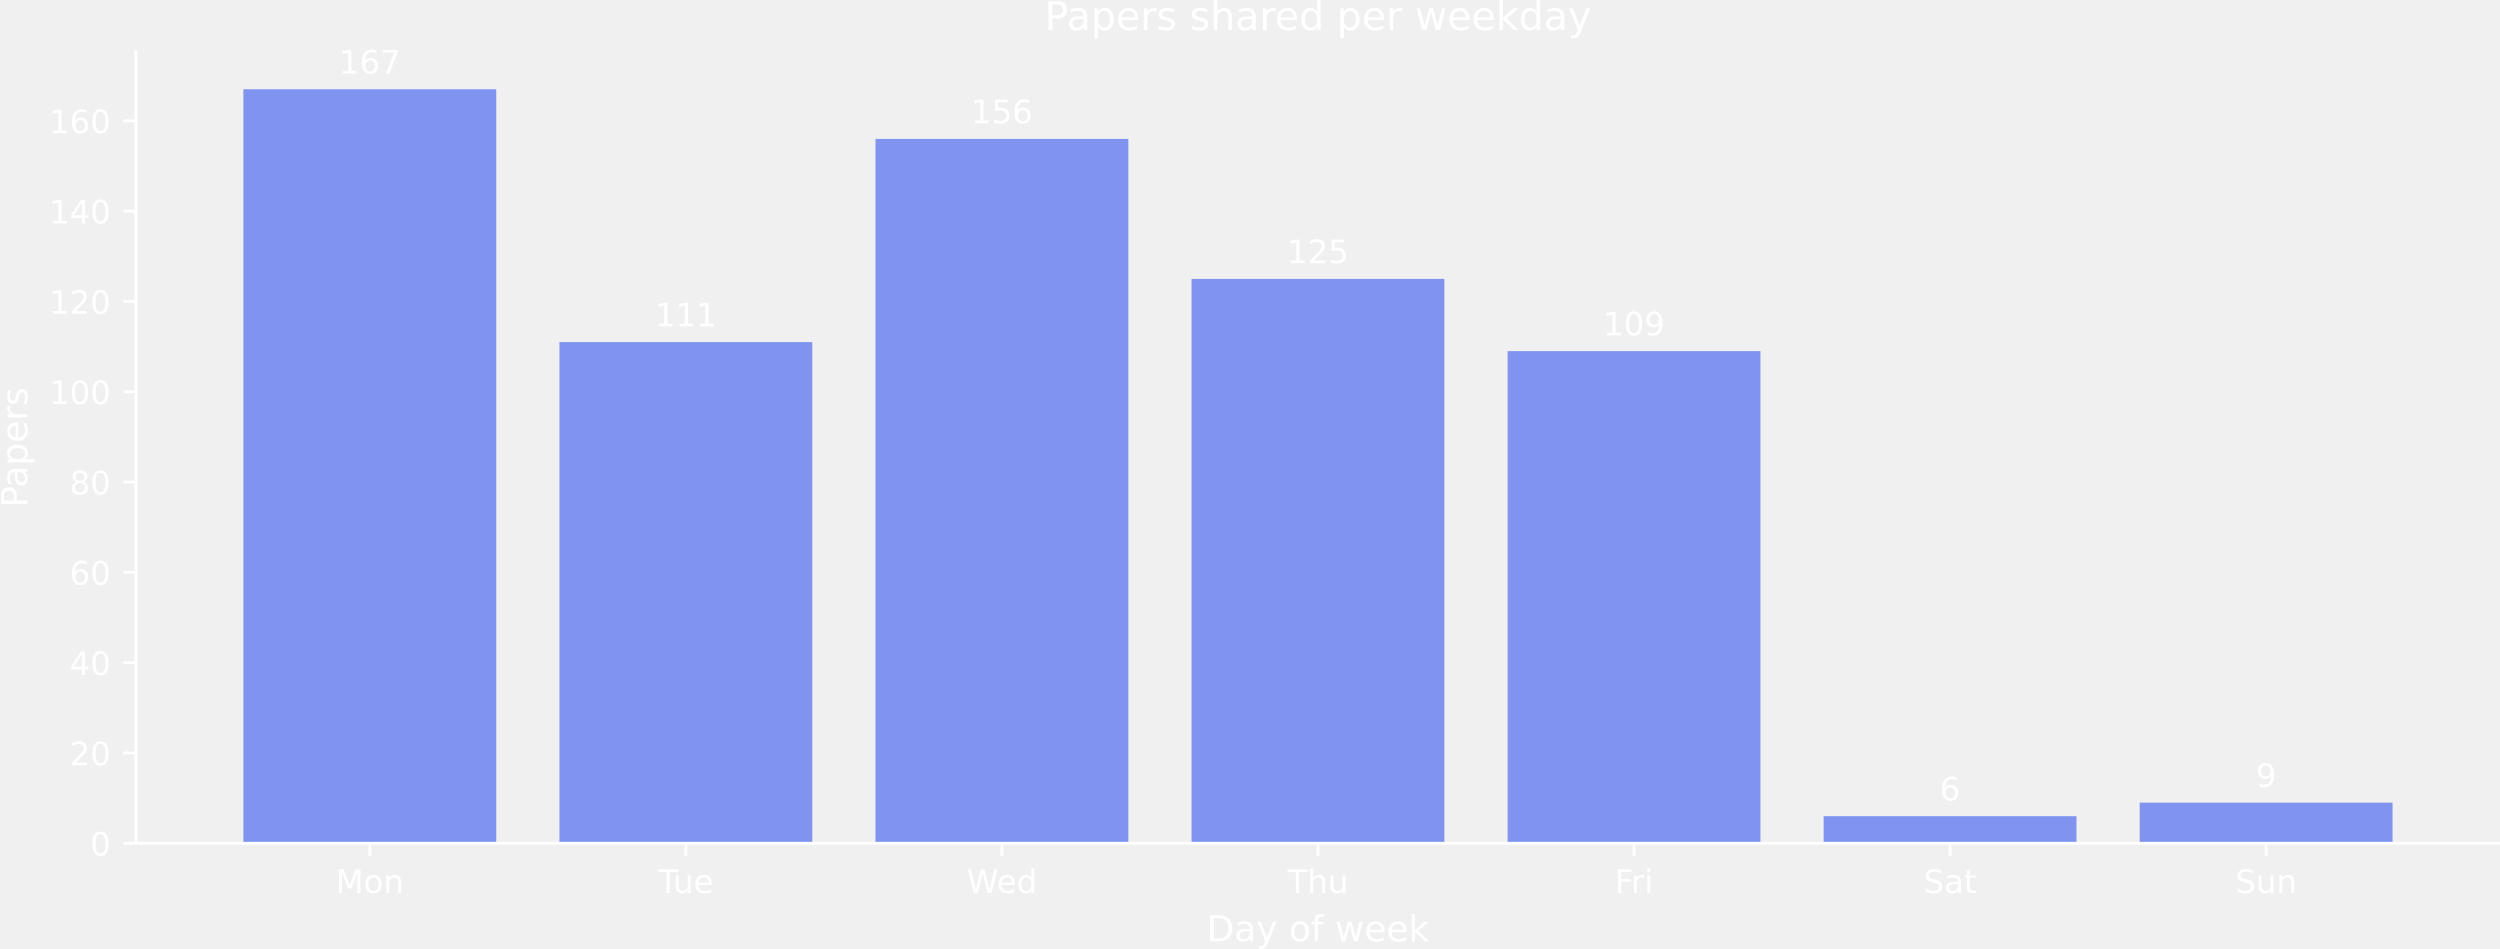
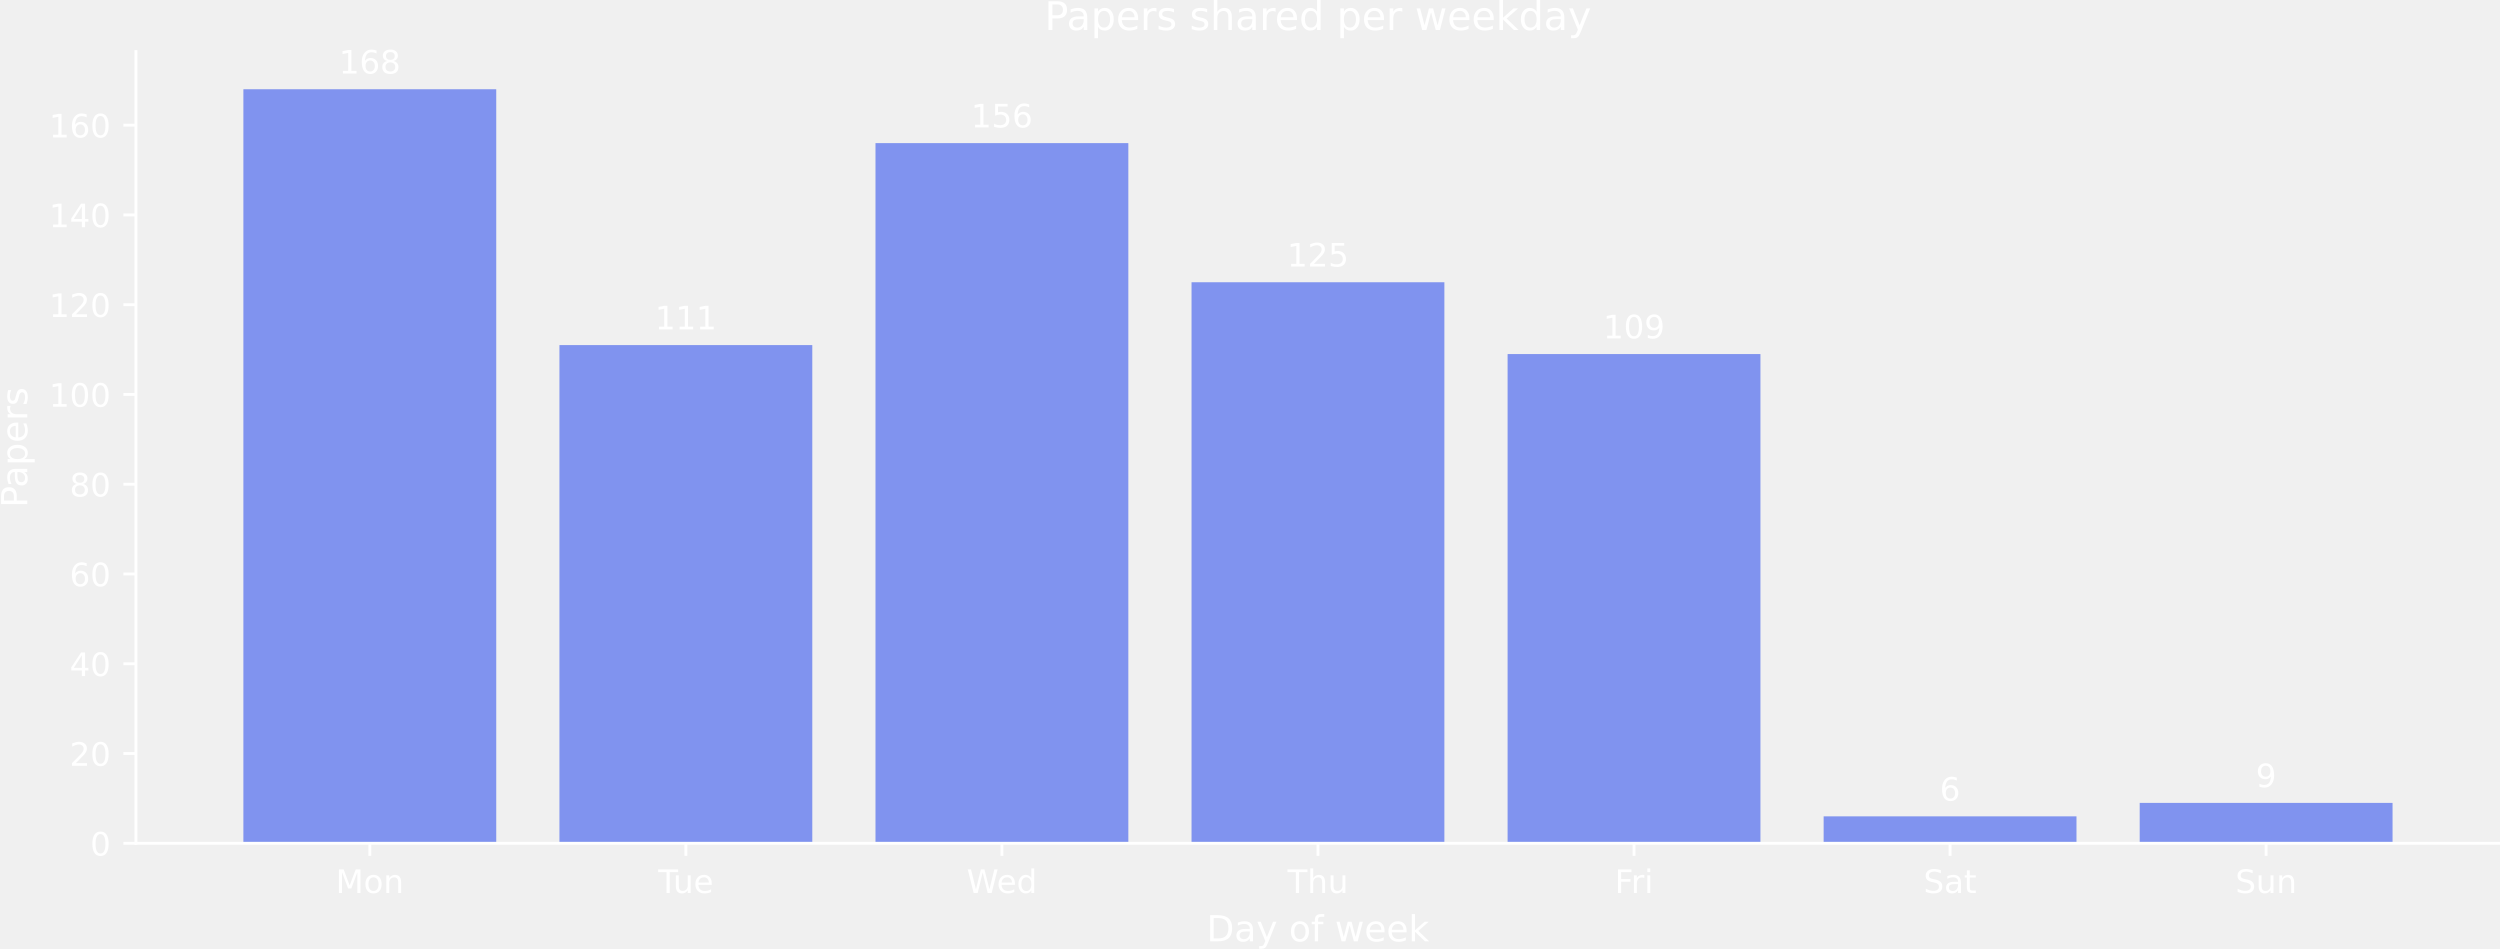
<svg xmlns="http://www.w3.org/2000/svg" xmlns:xlink="http://www.w3.org/1999/xlink" width="696.24pt" height="264.24pt" viewBox="0 0 696.24 264.24" version="1.1">
  <defs>
    <style type="text/css">*{stroke-linejoin: round; stroke-linecap: butt}</style>
  </defs>
  <g id="figure_1">
    <g id="patch_1">
      <path d="M 0 264.24  L 696.24 264.24  L 696.24 0  L 0 0  L 0 264.24  z " style="fill: none" />
    </g>
    <g id="axes_1">
      <g id="patch_2">
        <path d="M 37.857 234.852  L 696.24 234.852  L 696.24 14.358  L 37.857 14.358  L 37.857 234.852  z " style="fill: none" />
      </g>
      <g id="patch_3">
-         <path d="M 67.783 234.852  L 138.199 234.852  L 138.199 24.858  L 67.783 24.858  z " clip-path="url(#pa7eef4d8a8)" style="fill: #4361ee; opacity: 0.65" />
+         <path d="M 67.783 234.852  L 138.199 234.852  L 138.199 24.858  L 67.783 24.858  z " clip-path="url(#p1cb5158511)" style="fill: #4361ee; opacity: 0.65" />
      </g>
      <g id="patch_4">
-         <path d="M 155.803 234.852  L 226.218 234.852  L 226.218 95.275  L 155.803 95.275  z " clip-path="url(#pa7eef4d8a8)" style="fill: #4361ee; opacity: 0.65" />
+         <path d="M 155.803 234.852  L 226.218 234.852  L 226.218 96.106  L 155.803 96.106  z " clip-path="url(#p1cb5158511)" style="fill: #4361ee; opacity: 0.65" />
      </g>
      <g id="patch_5">
-         <path d="M 243.822 234.852  L 314.237 234.852  L 314.237 38.69  L 243.822 38.69  z " clip-path="url(#pa7eef4d8a8)" style="fill: #4361ee; opacity: 0.65" />
+         <path d="M 243.822 234.852  L 314.237 234.852  L 314.237 39.858  L 243.822 39.858  z " clip-path="url(#p1cb5158511)" style="fill: #4361ee; opacity: 0.65" />
      </g>
      <g id="patch_6">
-         <path d="M 331.841 234.852  L 402.256 234.852  L 402.256 77.671  L 331.841 77.671  z " clip-path="url(#pa7eef4d8a8)" style="fill: #4361ee; opacity: 0.65" />
+         <path d="M 331.841 234.852  L 402.256 234.852  L 402.256 78.606  L 331.841 78.606  z " clip-path="url(#p1cb5158511)" style="fill: #4361ee; opacity: 0.65" />
      </g>
      <g id="patch_7">
-         <path d="M 419.86 234.852  L 490.275 234.852  L 490.275 97.79  L 419.86 97.79  z " clip-path="url(#pa7eef4d8a8)" style="fill: #4361ee; opacity: 0.65" />
+         <path d="M 419.86 234.852  L 490.275 234.852  L 490.275 98.606  L 419.86 98.606  z " clip-path="url(#p1cb5158511)" style="fill: #4361ee; opacity: 0.65" />
      </g>
      <g id="patch_8">
-         <path d="M 507.879 234.852  L 578.294 234.852  L 578.294 227.307  L 507.879 227.307  z " clip-path="url(#pa7eef4d8a8)" style="fill: #4361ee; opacity: 0.65" />
+         <path d="M 507.879 234.852  L 578.294 234.852  L 578.294 227.352  L 507.879 227.352  z " clip-path="url(#p1cb5158511)" style="fill: #4361ee; opacity: 0.65" />
      </g>
      <g id="patch_9">
-         <path d="M 595.898 234.852  L 666.313 234.852  L 666.313 223.535  L 595.898 223.535  z " clip-path="url(#pa7eef4d8a8)" style="fill: #4361ee; opacity: 0.65" />
+         <path d="M 595.898 234.852  L 666.313 234.852  L 666.313 223.602  L 595.898 223.602  z " clip-path="url(#p1cb5158511)" style="fill: #4361ee; opacity: 0.65" />
      </g>
      <g id="matplotlib.axis_1">
        <g id="xtick_1">
          <g id="line2d_1">
            <defs>
-               <path id="mfcc7c240a4" d="M 0 0  L 0 3.5  " style="stroke: #ffffff; stroke-width: 0.8" />
+               <path id="m94c79d2825" d="M 0 0  L 0 3.5  " style="stroke: #ffffff; stroke-width: 0.8" />
            </defs>
            <g>
-               <use xlink:href="#mfcc7c240a4" x="102.991" y="234.852" style="fill: #ffffff; stroke: #ffffff; stroke-width: 0.8" />
+               <use xlink:href="#m94c79d2825" x="102.991" y="234.852" style="fill: #ffffff; stroke: #ffffff; stroke-width: 0.8" />
            </g>
          </g>
          <g id="text_1">
            <text style="font-size: 9px; font-family: 'DejaVu Sans', 'Liberation Sans', 'Noto Sans', 'FreeSans', sans-serif; text-anchor: middle; fill: #ffffff" x="102.991" y="248.69" transform="rotate(-0 102.991 248.6902)">Mon</text>
          </g>
        </g>
        <g id="xtick_2">
          <g id="line2d_2">
            <g>
-               <use xlink:href="#mfcc7c240a4" x="191.01" y="234.852" style="fill: #ffffff; stroke: #ffffff; stroke-width: 0.8" />
+               <use xlink:href="#m94c79d2825" x="191.01" y="234.852" style="fill: #ffffff; stroke: #ffffff; stroke-width: 0.8" />
            </g>
          </g>
          <g id="text_2">
            <text style="font-size: 9px; font-family: 'DejaVu Sans', 'Liberation Sans', 'Noto Sans', 'FreeSans', sans-serif; text-anchor: middle; fill: #ffffff" x="191.01" y="248.69" transform="rotate(-0 191.0102 248.6902)">Tue</text>
          </g>
        </g>
        <g id="xtick_3">
          <g id="line2d_3">
            <g>
-               <use xlink:href="#mfcc7c240a4" x="279.029" y="234.852" style="fill: #ffffff; stroke: #ffffff; stroke-width: 0.8" />
+               <use xlink:href="#m94c79d2825" x="279.029" y="234.852" style="fill: #ffffff; stroke: #ffffff; stroke-width: 0.8" />
            </g>
          </g>
          <g id="text_3">
            <text style="font-size: 9px; font-family: 'DejaVu Sans', 'Liberation Sans', 'Noto Sans', 'FreeSans', sans-serif; text-anchor: middle; fill: #ffffff" x="279.029" y="248.69" transform="rotate(-0 279.0293 248.6902)">Wed</text>
          </g>
        </g>
        <g id="xtick_4">
          <g id="line2d_4">
            <g>
-               <use xlink:href="#mfcc7c240a4" x="367.048" y="234.852" style="fill: #ffffff; stroke: #ffffff; stroke-width: 0.8" />
+               <use xlink:href="#m94c79d2825" x="367.048" y="234.852" style="fill: #ffffff; stroke: #ffffff; stroke-width: 0.8" />
            </g>
          </g>
          <g id="text_4">
            <text style="font-size: 9px; font-family: 'DejaVu Sans', 'Liberation Sans', 'Noto Sans', 'FreeSans', sans-serif; text-anchor: middle; fill: #ffffff" x="367.048" y="248.69" transform="rotate(-0 367.0484 248.6902)">Thu</text>
          </g>
        </g>
        <g id="xtick_5">
          <g id="line2d_5">
            <g>
-               <use xlink:href="#mfcc7c240a4" x="455.068" y="234.852" style="fill: #ffffff; stroke: #ffffff; stroke-width: 0.8" />
+               <use xlink:href="#m94c79d2825" x="455.068" y="234.852" style="fill: #ffffff; stroke: #ffffff; stroke-width: 0.8" />
            </g>
          </g>
          <g id="text_5">
            <text style="font-size: 9px; font-family: 'DejaVu Sans', 'Liberation Sans', 'Noto Sans', 'FreeSans', sans-serif; text-anchor: middle; fill: #ffffff" x="455.068" y="248.69" transform="rotate(-0 455.0676 248.6902)">Fri</text>
          </g>
        </g>
        <g id="xtick_6">
          <g id="line2d_6">
            <g>
-               <use xlink:href="#mfcc7c240a4" x="543.087" y="234.852" style="fill: #ffffff; stroke: #ffffff; stroke-width: 0.8" />
+               <use xlink:href="#m94c79d2825" x="543.087" y="234.852" style="fill: #ffffff; stroke: #ffffff; stroke-width: 0.8" />
            </g>
          </g>
          <g id="text_6">
            <text style="font-size: 9px; font-family: 'DejaVu Sans', 'Liberation Sans', 'Noto Sans', 'FreeSans', sans-serif; text-anchor: middle; fill: #ffffff" x="543.087" y="248.69" transform="rotate(-0 543.0867 248.6902)">Sat</text>
          </g>
        </g>
        <g id="xtick_7">
          <g id="line2d_7">
            <g>
-               <use xlink:href="#mfcc7c240a4" x="631.106" y="234.852" style="fill: #ffffff; stroke: #ffffff; stroke-width: 0.8" />
+               <use xlink:href="#m94c79d2825" x="631.106" y="234.852" style="fill: #ffffff; stroke: #ffffff; stroke-width: 0.8" />
            </g>
          </g>
          <g id="text_7">
            <text style="font-size: 9px; font-family: 'DejaVu Sans', 'Liberation Sans', 'Noto Sans', 'FreeSans', sans-serif; text-anchor: middle; fill: #ffffff" x="631.106" y="248.69" transform="rotate(-0 631.1058 248.6902)">Sun</text>
          </g>
        </g>
        <g id="text_8">
          <text style="font-size: 10px; font-family: 'DejaVu Sans', 'Liberation Sans', 'Noto Sans', 'FreeSans', sans-serif; text-anchor: middle; fill: #ffffff" x="367.048" y="262.16" transform="rotate(-0 367.0484 262.1603)">Day of week</text>
        </g>
      </g>
      <g id="matplotlib.axis_2">
        <g id="ytick_1">
          <g id="line2d_8">
            <defs>
-               <path id="m0543f12bef" d="M 0 0  L -3.5 0  " style="stroke: #ffffff; stroke-width: 0.8" />
+               <path id="m374f35ab3b" d="M 0 0  L -3.5 0  " style="stroke: #ffffff; stroke-width: 0.8" />
            </defs>
            <g>
-               <use xlink:href="#m0543f12bef" x="37.857" y="234.852" style="fill: #ffffff; stroke: #ffffff; stroke-width: 0.8" />
+               <use xlink:href="#m374f35ab3b" x="37.857" y="234.852" style="fill: #ffffff; stroke: #ffffff; stroke-width: 0.8" />
            </g>
          </g>
          <g id="text_9">
            <text style="font-size: 9px; font-family: 'DejaVu Sans', 'Liberation Sans', 'Noto Sans', 'FreeSans', sans-serif; text-anchor: end; fill: #ffffff" x="30.857" y="238.271" transform="rotate(-0 30.85687 238.2709)">0</text>
          </g>
        </g>
        <g id="ytick_2">
          <g id="line2d_9">
            <g>
-               <use xlink:href="#m0543f12bef" x="37.857" y="209.703" style="fill: #ffffff; stroke: #ffffff; stroke-width: 0.8" />
+               <use xlink:href="#m374f35ab3b" x="37.857" y="209.852" style="fill: #ffffff; stroke: #ffffff; stroke-width: 0.8" />
            </g>
          </g>
          <g id="text_10">
-             <text style="font-size: 9px; font-family: 'DejaVu Sans', 'Liberation Sans', 'Noto Sans', 'FreeSans', sans-serif; text-anchor: end; fill: #ffffff" x="30.857" y="213.122" transform="rotate(-0 30.85687 213.1219)">20</text>
+             <text style="font-size: 9px; font-family: 'DejaVu Sans', 'Liberation Sans', 'Noto Sans', 'FreeSans', sans-serif; text-anchor: end; fill: #ffffff" x="30.857" y="213.272" transform="rotate(-0 30.85687 213.2716)">20</text>
          </g>
        </g>
        <g id="ytick_3">
          <g id="line2d_10">
            <g>
-               <use xlink:href="#m0543f12bef" x="37.857" y="184.554" style="fill: #ffffff; stroke: #ffffff; stroke-width: 0.8" />
+               <use xlink:href="#m374f35ab3b" x="37.857" y="184.853" style="fill: #ffffff; stroke: #ffffff; stroke-width: 0.8" />
            </g>
          </g>
          <g id="text_11">
-             <text style="font-size: 9px; font-family: 'DejaVu Sans', 'Liberation Sans', 'Noto Sans', 'FreeSans', sans-serif; text-anchor: end; fill: #ffffff" x="30.857" y="187.973" transform="rotate(-0 30.85687 187.973)">40</text>
+             <text style="font-size: 9px; font-family: 'DejaVu Sans', 'Liberation Sans', 'Noto Sans', 'FreeSans', sans-serif; text-anchor: end; fill: #ffffff" x="30.857" y="188.272" transform="rotate(-0 30.85687 188.2724)">40</text>
          </g>
        </g>
        <g id="ytick_4">
          <g id="line2d_11">
            <g>
-               <use xlink:href="#m0543f12bef" x="37.857" y="159.405" style="fill: #ffffff; stroke: #ffffff; stroke-width: 0.8" />
+               <use xlink:href="#m374f35ab3b" x="37.857" y="159.854" style="fill: #ffffff; stroke: #ffffff; stroke-width: 0.8" />
            </g>
          </g>
          <g id="text_12">
-             <text style="font-size: 9px; font-family: 'DejaVu Sans', 'Liberation Sans', 'Noto Sans', 'FreeSans', sans-serif; text-anchor: end; fill: #ffffff" x="30.857" y="162.824" transform="rotate(-0 30.85687 162.8241)">60</text>
+             <text style="font-size: 9px; font-family: 'DejaVu Sans', 'Liberation Sans', 'Noto Sans', 'FreeSans', sans-serif; text-anchor: end; fill: #ffffff" x="30.857" y="163.273" transform="rotate(-0 30.85687 163.2731)">60</text>
          </g>
        </g>
        <g id="ytick_5">
          <g id="line2d_12">
            <g>
-               <use xlink:href="#m0543f12bef" x="37.857" y="134.256" style="fill: #ffffff; stroke: #ffffff; stroke-width: 0.8" />
+               <use xlink:href="#m374f35ab3b" x="37.857" y="134.855" style="fill: #ffffff; stroke: #ffffff; stroke-width: 0.8" />
            </g>
          </g>
          <g id="text_13">
-             <text style="font-size: 9px; font-family: 'DejaVu Sans', 'Liberation Sans', 'Noto Sans', 'FreeSans', sans-serif; text-anchor: end; fill: #ffffff" x="30.857" y="137.675" transform="rotate(-0 30.85687 137.6751)">80</text>
+             <text style="font-size: 9px; font-family: 'DejaVu Sans', 'Liberation Sans', 'Noto Sans', 'FreeSans', sans-serif; text-anchor: end; fill: #ffffff" x="30.857" y="138.274" transform="rotate(-0 30.85687 138.2739)">80</text>
          </g>
        </g>
        <g id="ytick_6">
          <g id="line2d_13">
            <g>
-               <use xlink:href="#m0543f12bef" x="37.857" y="109.107" style="fill: #ffffff; stroke: #ffffff; stroke-width: 0.8" />
+               <use xlink:href="#m374f35ab3b" x="37.857" y="109.855" style="fill: #ffffff; stroke: #ffffff; stroke-width: 0.8" />
            </g>
          </g>
          <g id="text_14">
-             <text style="font-size: 9px; font-family: 'DejaVu Sans', 'Liberation Sans', 'Noto Sans', 'FreeSans', sans-serif; text-anchor: end; fill: #ffffff" x="30.857" y="112.526" transform="rotate(-0 30.85687 112.5262)">100</text>
+             <text style="font-size: 9px; font-family: 'DejaVu Sans', 'Liberation Sans', 'Noto Sans', 'FreeSans', sans-serif; text-anchor: end; fill: #ffffff" x="30.857" y="113.275" transform="rotate(-0 30.85687 113.2747)">100</text>
          </g>
        </g>
        <g id="ytick_7">
          <g id="line2d_14">
            <g>
-               <use xlink:href="#m0543f12bef" x="37.857" y="83.958" style="fill: #ffffff; stroke: #ffffff; stroke-width: 0.8" />
+               <use xlink:href="#m374f35ab3b" x="37.857" y="84.856" style="fill: #ffffff; stroke: #ffffff; stroke-width: 0.8" />
            </g>
          </g>
          <g id="text_15">
-             <text style="font-size: 9px; font-family: 'DejaVu Sans', 'Liberation Sans', 'Noto Sans', 'FreeSans', sans-serif; text-anchor: end; fill: #ffffff" x="30.857" y="87.377" transform="rotate(-0 30.85687 87.37725)">120</text>
+             <text style="font-size: 9px; font-family: 'DejaVu Sans', 'Liberation Sans', 'Noto Sans', 'FreeSans', sans-serif; text-anchor: end; fill: #ffffff" x="30.857" y="88.275" transform="rotate(-0 30.85687 88.27543)">120</text>
          </g>
        </g>
        <g id="ytick_8">
          <g id="line2d_15">
            <g>
-               <use xlink:href="#m0543f12bef" x="37.857" y="58.809" style="fill: #ffffff; stroke: #ffffff; stroke-width: 0.8" />
+               <use xlink:href="#m374f35ab3b" x="37.857" y="59.857" style="fill: #ffffff; stroke: #ffffff; stroke-width: 0.8" />
            </g>
          </g>
          <g id="text_16">
-             <text style="font-size: 9px; font-family: 'DejaVu Sans', 'Liberation Sans', 'Noto Sans', 'FreeSans', sans-serif; text-anchor: end; fill: #ffffff" x="30.857" y="62.228" transform="rotate(-0 30.85687 62.22832)">140</text>
+             <text style="font-size: 9px; font-family: 'DejaVu Sans', 'Liberation Sans', 'Noto Sans', 'FreeSans', sans-serif; text-anchor: end; fill: #ffffff" x="30.857" y="63.276" transform="rotate(-0 30.85687 63.27619)">140</text>
          </g>
        </g>
        <g id="ytick_9">
          <g id="line2d_16">
            <g>
-               <use xlink:href="#m0543f12bef" x="37.857" y="33.66" style="fill: #ffffff; stroke: #ffffff; stroke-width: 0.8" />
+               <use xlink:href="#m374f35ab3b" x="37.857" y="34.858" style="fill: #ffffff; stroke: #ffffff; stroke-width: 0.8" />
            </g>
          </g>
          <g id="text_17">
-             <text style="font-size: 9px; font-family: 'DejaVu Sans', 'Liberation Sans', 'Noto Sans', 'FreeSans', sans-serif; text-anchor: end; fill: #ffffff" x="30.857" y="37.079" transform="rotate(-0 30.85687 37.07939)">160</text>
+             <text style="font-size: 9px; font-family: 'DejaVu Sans', 'Liberation Sans', 'Noto Sans', 'FreeSans', sans-serif; text-anchor: end; fill: #ffffff" x="30.857" y="38.277" transform="rotate(-0 30.85687 38.27695)">160</text>
          </g>
        </g>
        <g id="text_18">
          <text style="font-size: 10px; font-family: 'DejaVu Sans', 'Liberation Sans', 'Noto Sans', 'FreeSans', sans-serif; text-anchor: middle; fill: #ffffff" x="7.598" y="124.605" transform="rotate(-90 7.598438 124.6049)">Papers</text>
        </g>
      </g>
      <g id="patch_10">
        <path d="M 37.857 234.852  L 37.857 14.358  " style="fill: none; stroke: #ffffff; stroke-width: 0.8; stroke-linejoin: miter; stroke-linecap: square" />
      </g>
      <g id="patch_11">
        <path d="M 37.857 234.852  L 696.24 234.852  " style="fill: none; stroke: #ffffff; stroke-width: 0.8; stroke-linejoin: miter; stroke-linecap: square" />
      </g>
      <g id="text_19">
-         <text style="font-size: 9px; font-family: 'DejaVu Sans', 'Liberation Sans', 'Noto Sans', 'FreeSans', sans-serif; text-anchor: middle; fill: #ffffff" x="102.991" y="20.471" transform="rotate(-0 102.991 20.47135)">167</text>
+         <text style="font-size: 9px; font-family: 'DejaVu Sans', 'Liberation Sans', 'Noto Sans', 'FreeSans', sans-serif; text-anchor: middle; fill: #ffffff" x="102.991" y="20.486" transform="rotate(-0 102.991 20.48632)">168</text>
      </g>
      <g id="text_20">
-         <text style="font-size: 9px; font-family: 'DejaVu Sans', 'Liberation Sans', 'Noto Sans', 'FreeSans', sans-serif; text-anchor: middle; fill: #ffffff" x="191.01" y="90.888" transform="rotate(-0 191.0102 90.88836)">111</text>
+         <text style="font-size: 9px; font-family: 'DejaVu Sans', 'Liberation Sans', 'Noto Sans', 'FreeSans', sans-serif; text-anchor: middle; fill: #ffffff" x="191.01" y="91.734" transform="rotate(-0 191.0102 91.73415)">111</text>
      </g>
      <g id="text_21">
-         <text style="font-size: 9px; font-family: 'DejaVu Sans', 'Liberation Sans', 'Noto Sans', 'FreeSans', sans-serif; text-anchor: middle; fill: #ffffff" x="279.029" y="34.303" transform="rotate(-0 279.0293 34.30326)">156</text>
+         <text style="font-size: 9px; font-family: 'DejaVu Sans', 'Liberation Sans', 'Noto Sans', 'FreeSans', sans-serif; text-anchor: middle; fill: #ffffff" x="279.029" y="35.486" transform="rotate(-0 279.0293 35.48586)">156</text>
      </g>
      <g id="text_22">
-         <text style="font-size: 9px; font-family: 'DejaVu Sans', 'Liberation Sans', 'Noto Sans', 'FreeSans', sans-serif; text-anchor: middle; fill: #ffffff" x="367.048" y="73.284" transform="rotate(-0 367.0484 73.28411)">125</text>
+         <text style="font-size: 9px; font-family: 'DejaVu Sans', 'Liberation Sans', 'Noto Sans', 'FreeSans', sans-serif; text-anchor: middle; fill: #ffffff" x="367.048" y="74.235" transform="rotate(-0 367.0484 74.23468)">125</text>
      </g>
      <g id="text_23">
-         <text style="font-size: 9px; font-family: 'DejaVu Sans', 'Liberation Sans', 'Noto Sans', 'FreeSans', sans-serif; text-anchor: middle; fill: #ffffff" x="455.068" y="93.403" transform="rotate(-0 455.0676 93.40326)">109</text>
+         <text style="font-size: 9px; font-family: 'DejaVu Sans', 'Liberation Sans', 'Noto Sans', 'FreeSans', sans-serif; text-anchor: middle; fill: #ffffff" x="455.068" y="94.234" transform="rotate(-0 455.0676 94.23407)">109</text>
      </g>
      <g id="text_24">
-         <text style="font-size: 9px; font-family: 'DejaVu Sans', 'Liberation Sans', 'Noto Sans', 'FreeSans', sans-serif; text-anchor: middle; fill: #ffffff" x="543.087" y="222.92" transform="rotate(-0 543.0867 222.9203)">6</text>
+         <text style="font-size: 9px; font-family: 'DejaVu Sans', 'Liberation Sans', 'Noto Sans', 'FreeSans', sans-serif; text-anchor: middle; fill: #ffffff" x="543.087" y="222.98" transform="rotate(-0 543.0867 222.9801)">6</text>
      </g>
      <g id="text_25">
-         <text style="font-size: 9px; font-family: 'DejaVu Sans', 'Liberation Sans', 'Noto Sans', 'FreeSans', sans-serif; text-anchor: middle; fill: #ffffff" x="631.106" y="219.148" transform="rotate(-0 631.1058 219.1479)">9</text>
+         <text style="font-size: 9px; font-family: 'DejaVu Sans', 'Liberation Sans', 'Noto Sans', 'FreeSans', sans-serif; text-anchor: middle; fill: #ffffff" x="631.106" y="219.23" transform="rotate(-0 631.1058 219.2303)">9</text>
      </g>
      <g id="text_26">
        <text style="font-size: 11px; font-family: 'DejaVu Sans', 'Liberation Sans', 'Noto Sans', 'FreeSans', sans-serif; text-anchor: middle; fill: #ffffff" x="367.048" y="8.358" transform="rotate(-0 367.0484 8.358281)">Papers shared per weekday</text>
      </g>
    </g>
  </g>
  <defs>
-     <clipPath id="pa7eef4d8a8">
+     <clipPath id="p1cb5158511">
      <rect x="37.857" y="14.358" width="658.383" height="220.493" />
    </clipPath>
  </defs>
</svg>
